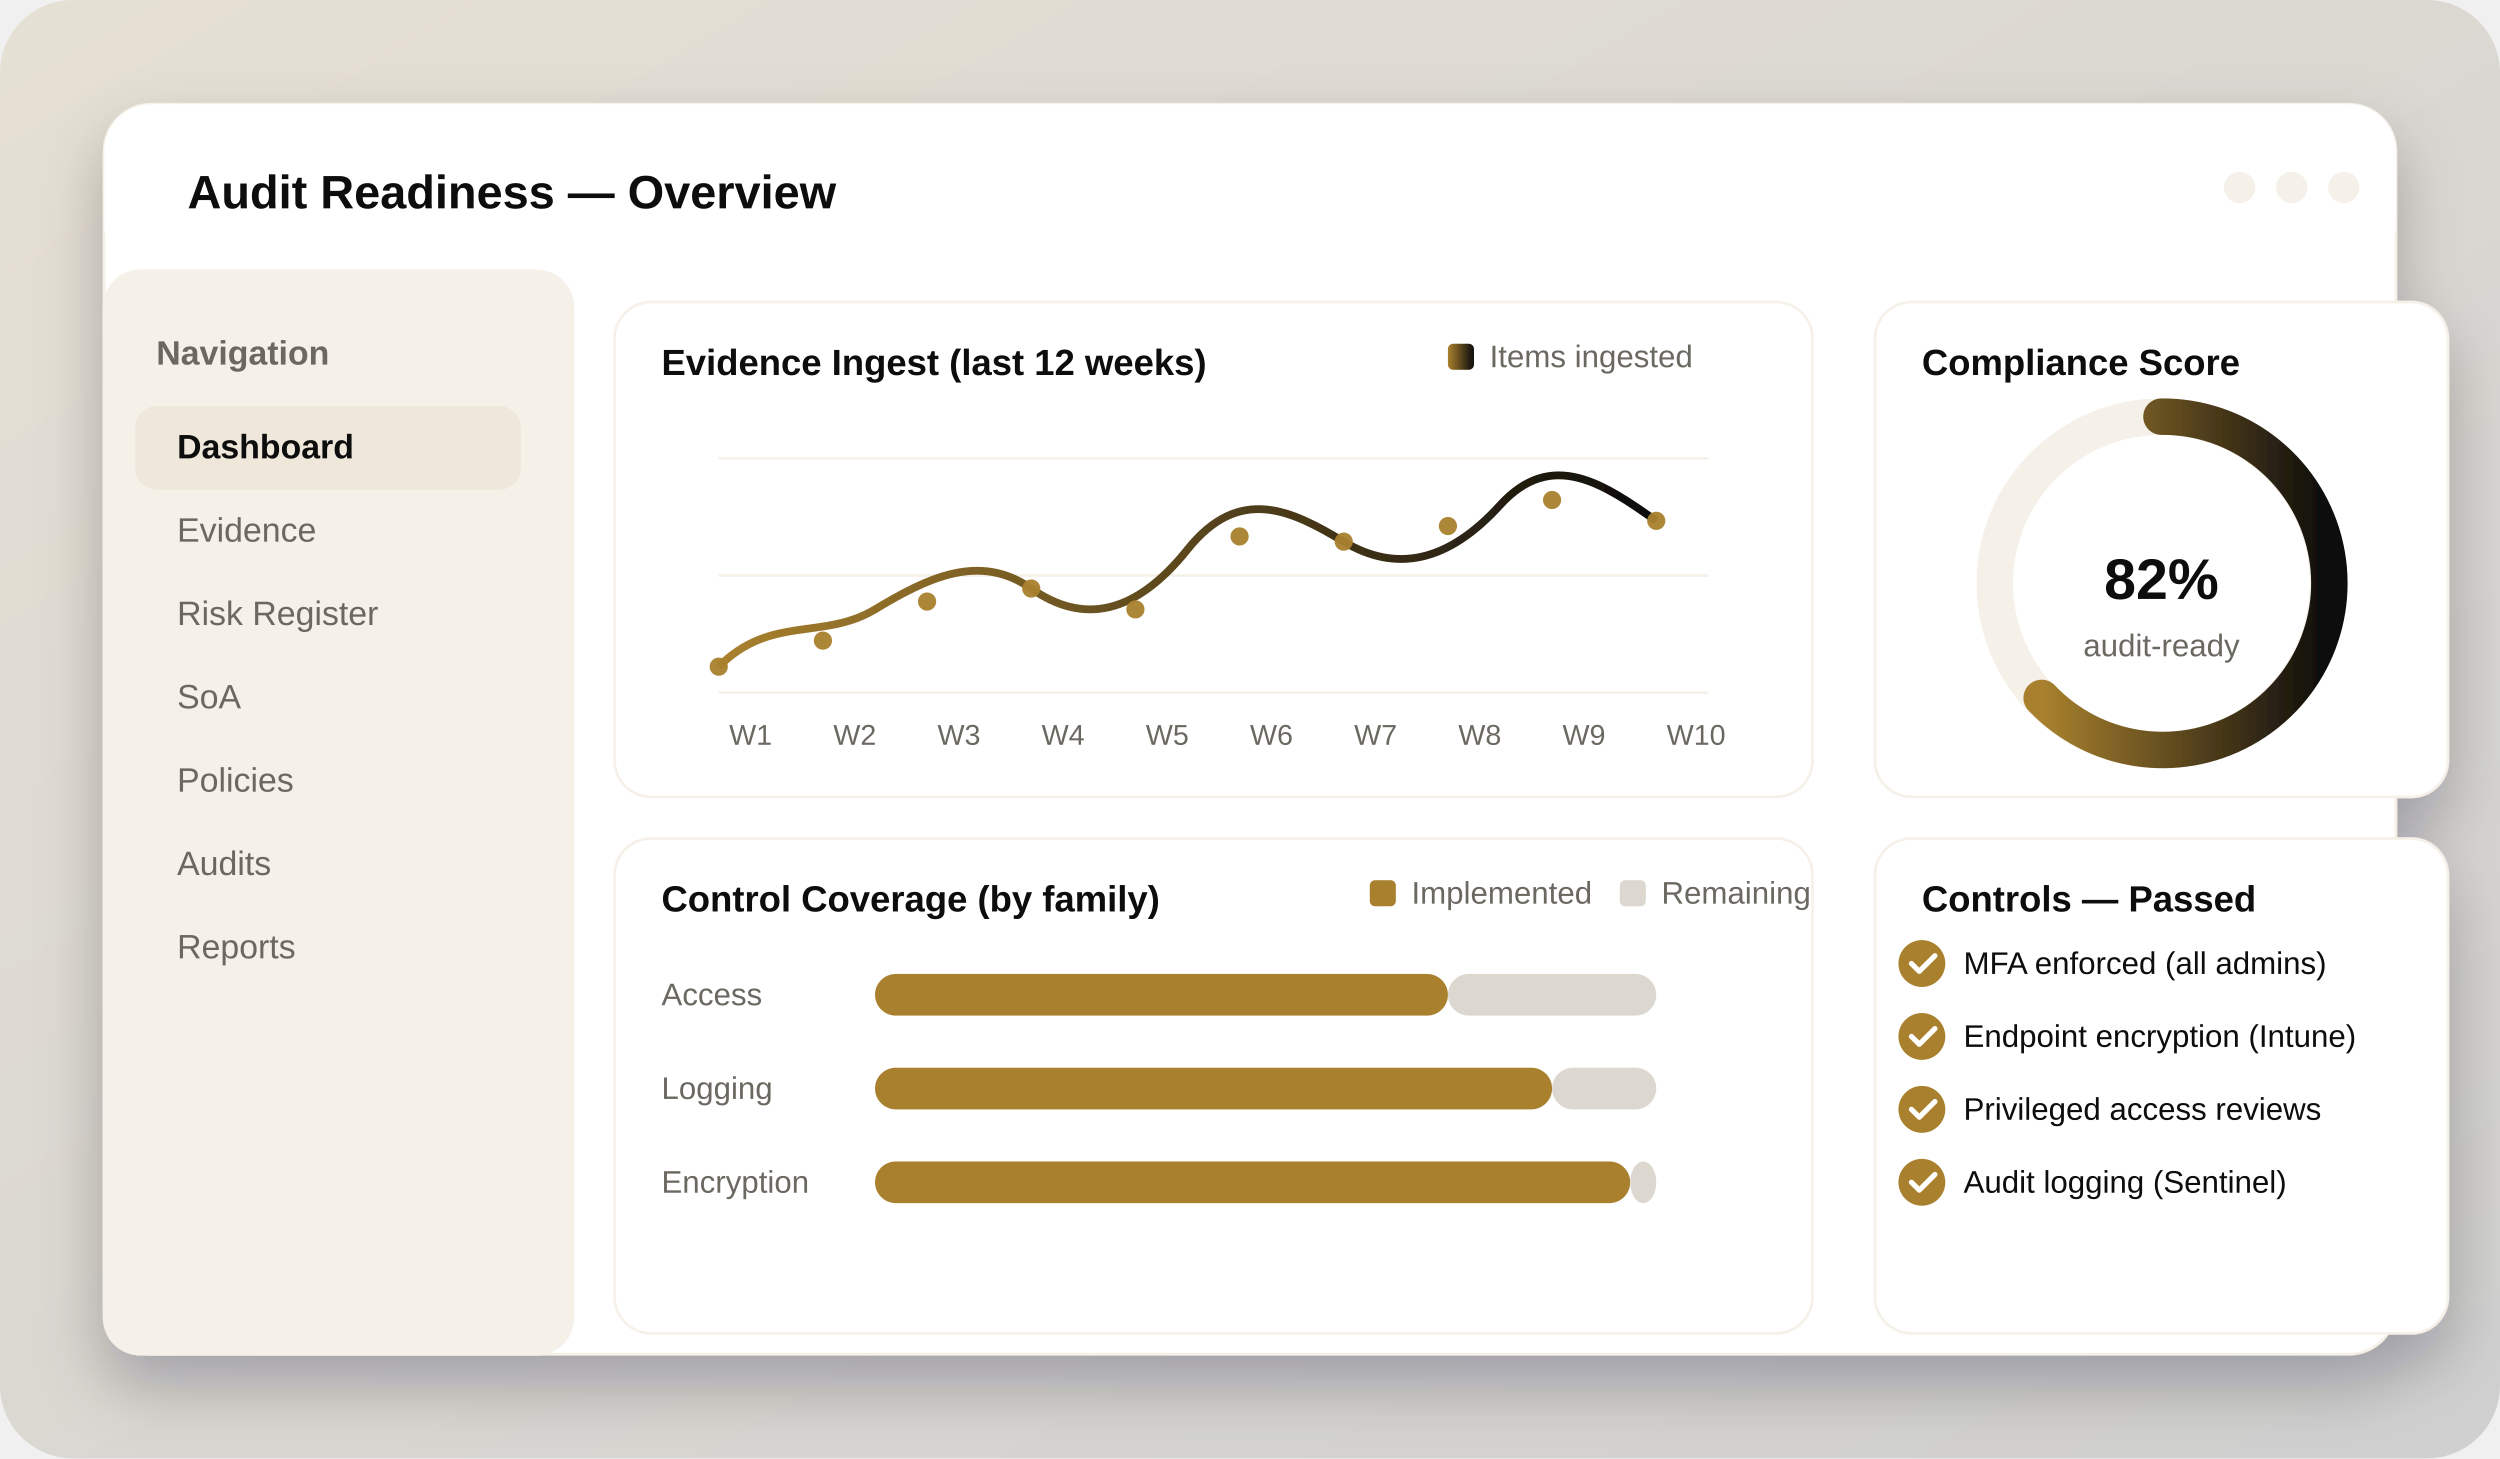
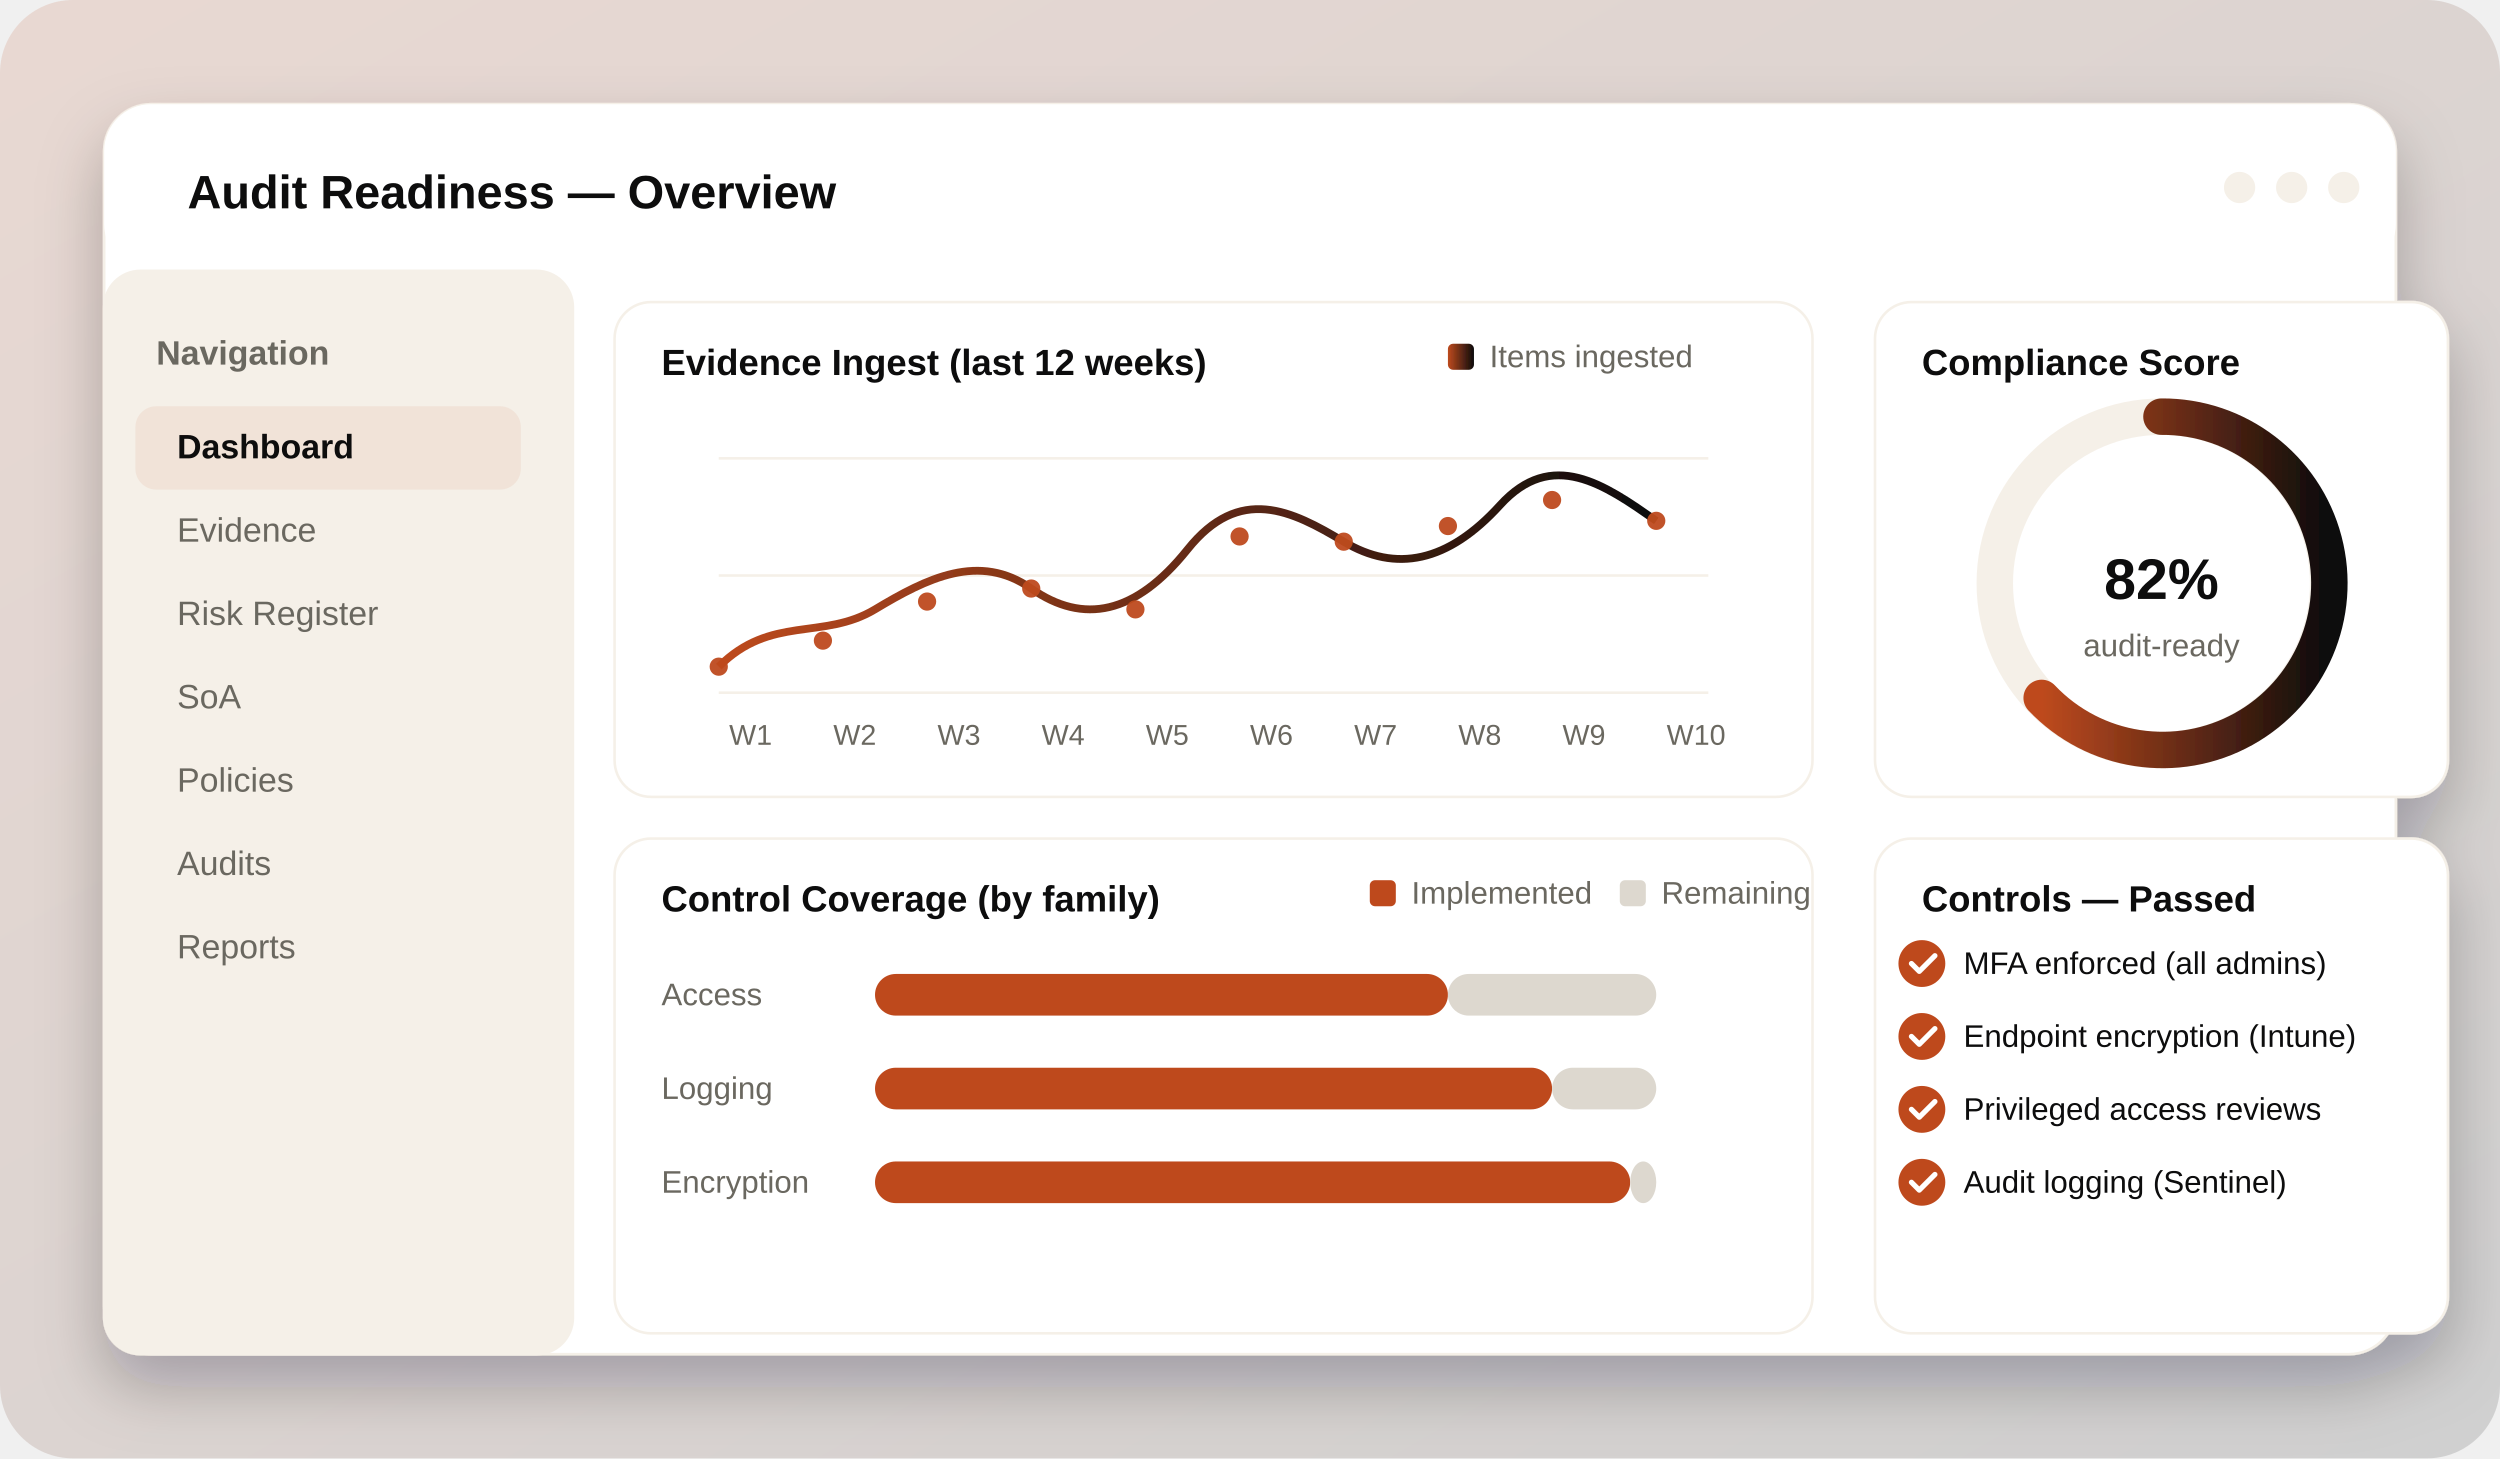
<svg xmlns="http://www.w3.org/2000/svg" viewBox="0 0 960 560" role="img" aria-labelledby="title desc">
  <defs>
    <linearGradient id="grad-bg" x1="0" y1="0" x2="1" y2="1">
-       <stop offset="0" stop-color="#A9812E" stop-opacity=".14" />
+       <stop offset="0" stop-color="#BE4A1E" stop-opacity=".14" />
      <stop offset="1" stop-color="#0B0B0C" stop-opacity=".14" />
    </linearGradient>
    <filter id="softShadow" x="-20%" y="-20%" width="140%" height="140%">
      <feDropShadow dx="0" dy="12" stdDeviation="12" flood-color="rgba(10,18,32,.25)" />
    </filter>
    <linearGradient id="grad-line" x1="0" y1="0" x2="1" y2="0">
-       <stop offset="0" stop-color="#A9812E" />
+       <stop offset="0" stop-color="#BE4A1E" />
      <stop offset="1" stop-color="#0B0B0C" />
    </linearGradient>
  </defs>
  <rect width="960" height="560" rx="28" fill="url(#grad-bg)" />
  <g filter="url(#softShadow)">
    <rect x="40" y="40" width="880" height="480" rx="18" fill="#fff" stroke="#F5F0E8" />
    <rect x="40" y="40" width="880" height="64" rx="18" fill="#fff" />
    <text x="72" y="80" font-family="Nunito, Arial, sans-serif" font-weight="900" font-size="18" fill="#0B0B0C">
      Audit Readiness — Overview
    </text>
    <circle cx="860" cy="72" r="6" fill="#F5F0E8" />
    <circle cx="880" cy="72" r="6" fill="#F5F0E8" />
    <circle cx="900" cy="72" r="6" fill="#F5F0E8" />
    <g>
      <rect x="40" y="104" width="180" height="416" rx="14" fill="#F5F0E8" stroke="#F5F0E8" />
      <text x="60" y="140" font-family="Nunito, Arial, sans-serif" font-weight="800" font-size="13" fill="#6B6860">Navigation</text>
      <g font-family="Nunito, Arial, sans-serif" font-size="13">
-         <rect x="52" y="156" width="148" height="32" rx="8" fill="#A9812E" opacity=".08" />
+         <rect x="52" y="156" width="148" height="32" rx="8" fill="#BE4A1E" opacity=".08" />
        <text x="68" y="176" fill="#0B0B0C" font-weight="800">Dashboard</text>
        <text x="68" y="208" fill="#6B6860">Evidence</text>
        <text x="68" y="240" fill="#6B6860">Risk Register</text>
        <text x="68" y="272" fill="#6B6860">SoA</text>
        <text x="68" y="304" fill="#6B6860">Policies</text>
        <text x="68" y="336" fill="#6B6860">Audits</text>
        <text x="68" y="368" fill="#6B6860">Reports</text>
      </g>
    </g>
    <g transform="translate(236,116)">
      <g>
        <rect x="0" y="0" width="460" height="190" rx="14" fill="#fff" stroke="#F5F0E8" />
        <text x="18" y="28" font-family="Nunito, Arial, sans-serif" font-weight="800" font-size="14" fill="#0B0B0C">
          Evidence Ingest (last 12 weeks)
        </text>
        <line x1="40" y1="150" x2="420" y2="150" stroke="#F5F0E8" />
        <line x1="40" y1="60" x2="420" y2="60" stroke="#F5F0E8" />
        <line x1="40" y1="105" x2="420" y2="105" stroke="#F5F0E8" />
        <g font-family="Nunito, Arial, sans-serif" font-size="11" fill="#6B6860">
          <text x="44" y="170">W1</text>
          <text x="84" y="170">W2</text>
          <text x="124" y="170">W3</text>
          <text x="164" y="170">W4</text>
          <text x="204" y="170">W5</text>
          <text x="244" y="170">W6</text>
          <text x="284" y="170">W7</text>
          <text x="324" y="170">W8</text>
          <text x="364" y="170">W9</text>
          <text x="404" y="170">W10</text>
        </g>
        <path d="M40,140                  C60,120 80,130 100,118                  S140,96 160,110                  S200,120 220,95                  S260,80 280,92                  S320,100 340,78                  S380,70 400,84" fill="none" stroke="url(#grad-line)" stroke-width="3" />
-         <g fill="#A9812E" opacity=".95">
+         <g fill="#BE4A1E" opacity=".95">
          <circle cx="40" cy="140" r="3.5" />
          <circle cx="80" cy="130" r="3.5" />
          <circle cx="120" cy="115" r="3.5" />
          <circle cx="160" cy="110" r="3.5" />
          <circle cx="200" cy="118" r="3.5" />
          <circle cx="240" cy="90" r="3.5" />
          <circle cx="280" cy="92" r="3.5" />
          <circle cx="320" cy="86" r="3.5" />
          <circle cx="360" cy="76" r="3.5" />
          <circle cx="400" cy="84" r="3.5" />
        </g>
        <rect x="320" y="16" width="10" height="10" rx="2" fill="url(#grad-line)" />
        <text x="336" y="25" font-family="Nunito, Arial, sans-serif" font-size="12" fill="#6B6860">Items ingested</text>
      </g>
      <g transform="translate(0,206)">
        <rect x="0" y="0" width="460" height="190" rx="14" fill="#fff" stroke="#F5F0E8" />
        <text x="18" y="28" font-family="Nunito, Arial, sans-serif" font-weight="800" font-size="14" fill="#0B0B0C">
          Control Coverage (by family)
        </text>
        <text x="18" y="64" font-family="Nunito, Arial, sans-serif" font-size="12" fill="#6B6860">Access</text>
-         <rect x="100" y="52" width="220" height="16" rx="8" fill="#A9812E" />
+         <rect x="100" y="52" width="220" height="16" rx="8" fill="#BE4A1E" />
        <rect x="320" y="52" width="80" height="16" rx="8" fill="#DDD8CF" />
        <text x="18" y="100" font-family="Nunito, Arial, sans-serif" font-size="12" fill="#6B6860">Logging</text>
-         <rect x="100" y="88" width="260" height="16" rx="8" fill="#A9812E" />
+         <rect x="100" y="88" width="260" height="16" rx="8" fill="#BE4A1E" />
        <rect x="360" y="88" width="40" height="16" rx="8" fill="#DDD8CF" />
        <text x="18" y="136" font-family="Nunito, Arial, sans-serif" font-size="12" fill="#6B6860">Encryption</text>
-         <rect x="100" y="124" width="290" height="16" rx="8" fill="#A9812E" />
+         <rect x="100" y="124" width="290" height="16" rx="8" fill="#BE4A1E" />
        <rect x="390" y="124" width="10" height="16" rx="8" fill="#DDD8CF" />
-         <rect x="290" y="16" width="10" height="10" rx="2" fill="#A9812E" />
+         <rect x="290" y="16" width="10" height="10" rx="2" fill="#BE4A1E" />
        <text x="306" y="25" font-family="Nunito, Arial, sans-serif" font-size="12" fill="#6B6860">Implemented</text>
        <rect x="386" y="16" width="10" height="10" rx="2" fill="#DDD8CF" />
        <text x="402" y="25" font-family="Nunito, Arial, sans-serif" font-size="12" fill="#6B6860">Remaining</text>
      </g>
      <g transform="translate(484,0)">
        <rect x="0" y="0" width="220" height="190" rx="14" fill="#fff" stroke="#F5F0E8" />
        <text x="18" y="28" font-family="Nunito, Arial, sans-serif" font-weight="800" font-size="14" fill="#0B0B0C">
          Compliance Score
        </text>
        <g transform="translate(110,108)">
          <circle r="64" fill="none" stroke="#F5F0E8" stroke-width="14" />
          <path d="             M 0 -64             A 64 64 0 1 1  -46 44           " fill="none" stroke="url(#grad-line)" stroke-width="14" stroke-linecap="round" />
          <text x="0" y="6" text-anchor="middle" font-family="Nunito, Arial" font-weight="900" font-size="22" fill="#0B0B0C">82%</text>
          <text x="0" y="28" text-anchor="middle" font-family="Nunito, Arial" font-size="12" fill="#6B6860">audit-ready</text>
        </g>
        <g transform="translate(0,206)">
          <rect x="0" y="0" width="220" height="190" rx="14" fill="#fff" stroke="#F5F0E8" />
          <text x="18" y="28" font-family="Nunito, Arial, sans-serif" font-weight="800" font-size="14" fill="#0B0B0C">
            Controls — Passed
          </text>
          <g font-family="Nunito, Arial, sans-serif" font-size="12" fill="#0B0B0C">
            <g transform="translate(18,48)">
-               <circle cx="0" cy="0" r="9" fill="#A9812E" />
+               <circle cx="0" cy="0" r="9" fill="#BE4A1E" />
              <path d="M-4 0 l3 3 6 -6" stroke="#fff" stroke-width="2" fill="none" stroke-linecap="round" stroke-linejoin="round" />
              <text x="16" y="4">MFA enforced (all admins)</text>
            </g>
            <g transform="translate(18,76)">
-               <circle cx="0" cy="0" r="9" fill="#A9812E" />
+               <circle cx="0" cy="0" r="9" fill="#BE4A1E" />
              <path d="M-4 0 l3 3 6 -6" stroke="#fff" stroke-width="2" fill="none" stroke-linecap="round" stroke-linejoin="round" />
              <text x="16" y="4">Endpoint encryption (Intune)</text>
            </g>
            <g transform="translate(18,104)">
-               <circle cx="0" cy="0" r="9" fill="#A9812E" />
+               <circle cx="0" cy="0" r="9" fill="#BE4A1E" />
              <path d="M-4 0 l3 3 6 -6" stroke="#fff" stroke-width="2" fill="none" stroke-linecap="round" stroke-linejoin="round" />
              <text x="16" y="4">Privileged access reviews</text>
            </g>
            <g transform="translate(18,132)">
-               <circle cx="0" cy="0" r="9" fill="#A9812E" />
+               <circle cx="0" cy="0" r="9" fill="#BE4A1E" />
              <path d="M-4 0 l3 3 6 -6" stroke="#fff" stroke-width="2" fill="none" stroke-linecap="round" stroke-linejoin="round" />
              <text x="16" y="4">Audit logging (Sentinel)</text>
            </g>
          </g>
        </g>
      </g>
    </g>
  </g>
</svg>
